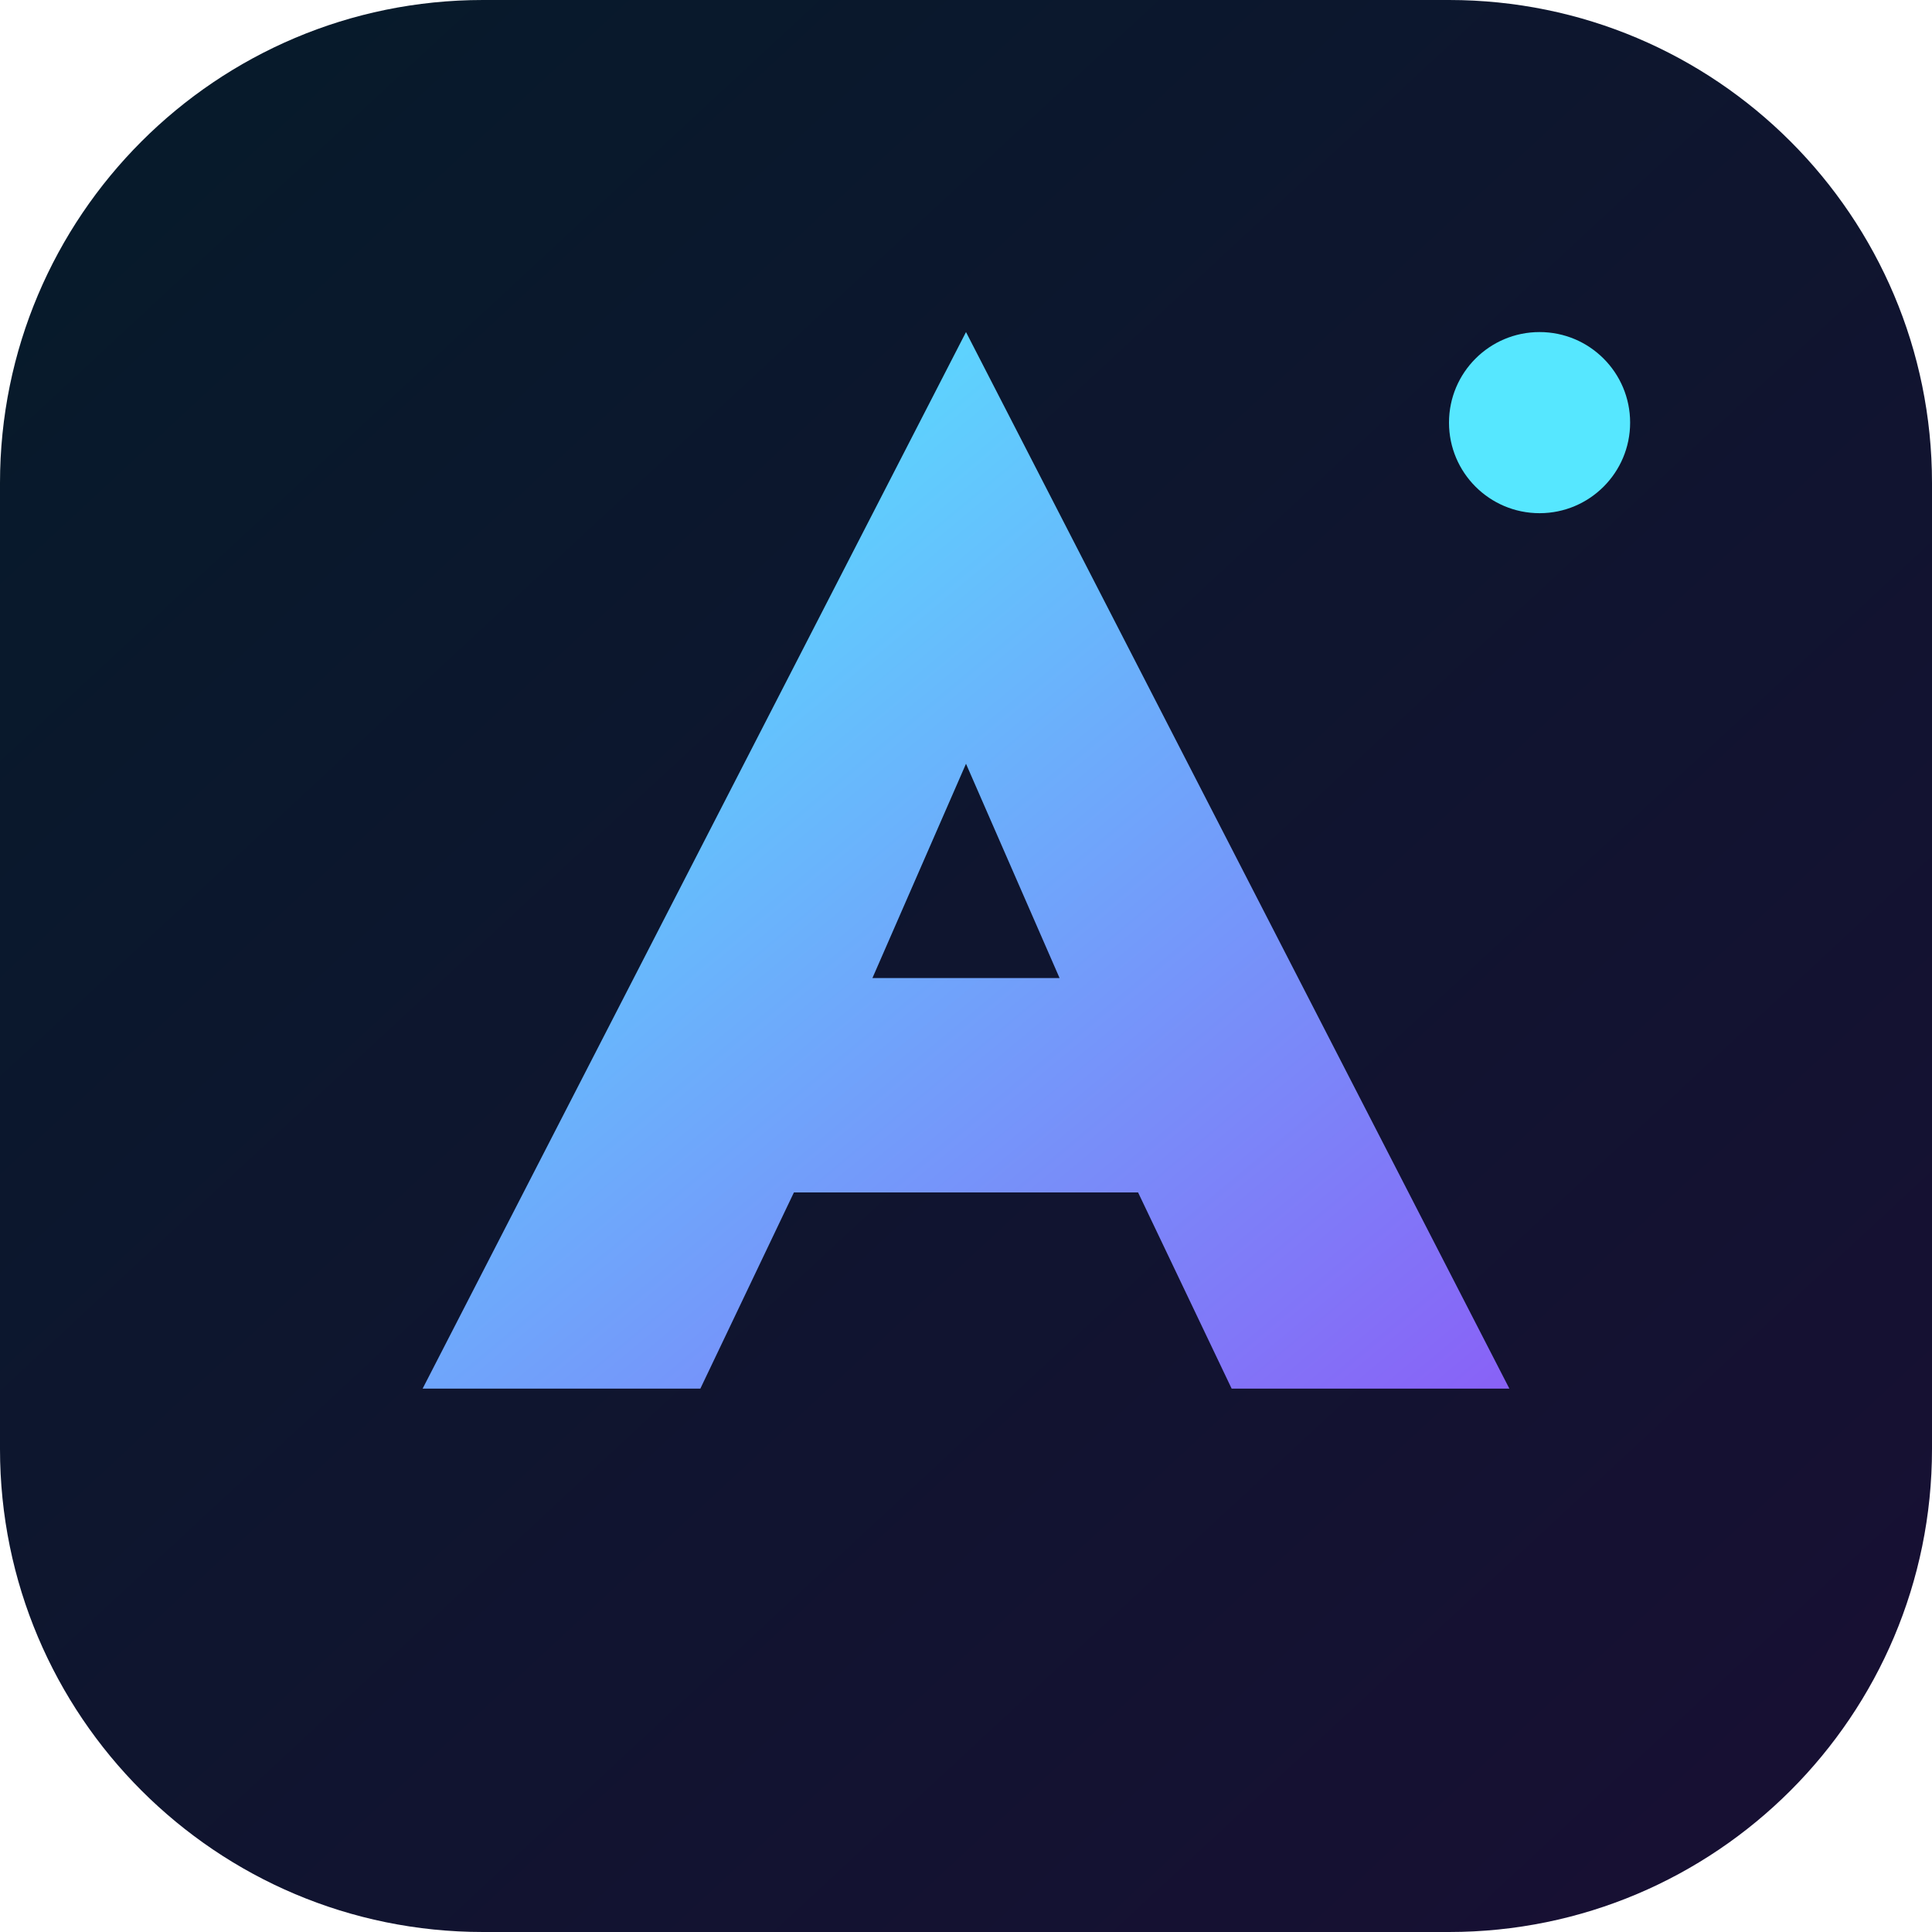
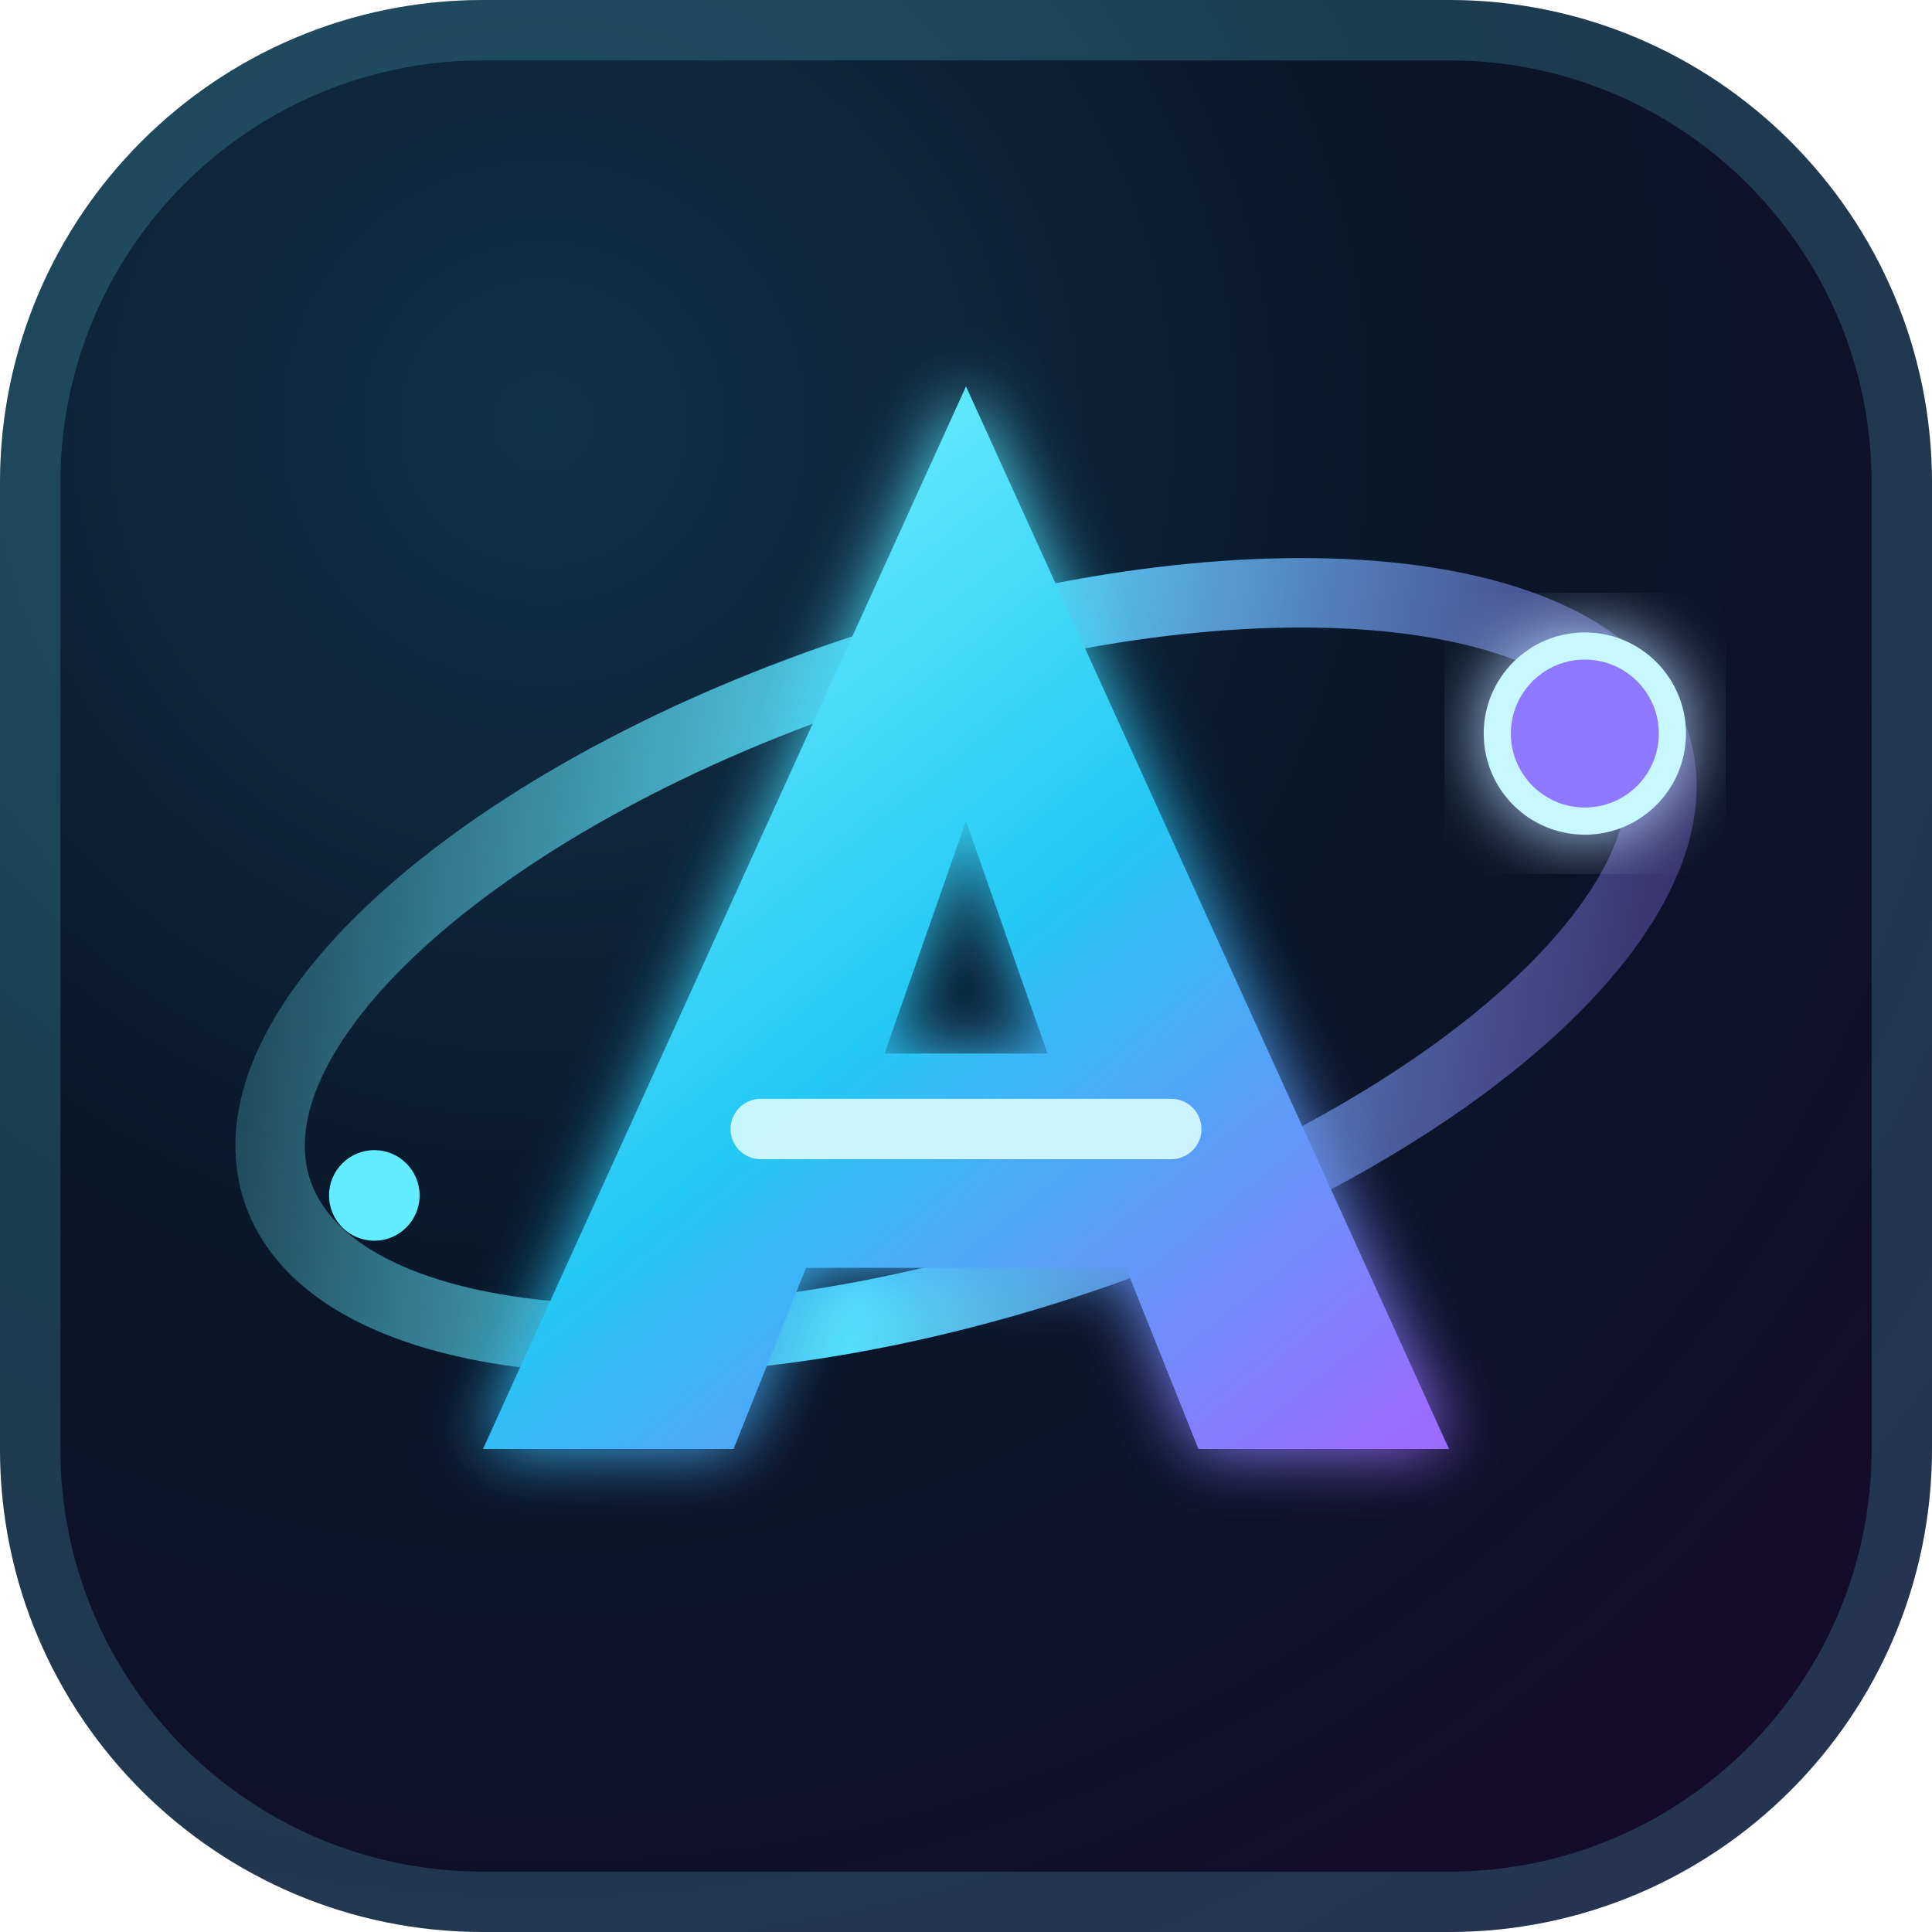
<svg xmlns="http://www.w3.org/2000/svg" width="32" height="32" viewBox="0 0 32 32" role="img" aria-labelledby="title desc">
  <defs>
-     <linearGradient id="bg" x1="3" y1="2" x2="29" y2="30" gradientUnits="userSpaceOnUse">
-       <stop stop-color="#071A2B" />
-       <stop offset="1" stop-color="#171033" />
+     <radialGradient id="bg" cx="9" cy="7" r="30" gradientUnits="userSpaceOnUse">
+       <stop stop-color="#12324A" />
+       <stop offset=".5" stop-color="#091629" />
+       <stop offset="1" stop-color="#150B2B" />
+     </radialGradient>
+     <linearGradient id="a" x1="10" y1="8" x2="23" y2="24" gradientUnits="userSpaceOnUse">
+       <stop stop-color="#72F3FF" />
+       <stop offset=".48" stop-color="#24C8F4" />
+       <stop offset="1" stop-color="#9B6CFF" />
    </linearGradient>
-     <linearGradient id="mark" x1="9" y1="7" x2="24" y2="25" gradientUnits="userSpaceOnUse">
-       <stop stop-color="#56E7FF" />
-       <stop offset="1" stop-color="#8B5CF6" />
+     <linearGradient id="orbit" x1="5" y1="10" x2="28" y2="22" gradientUnits="userSpaceOnUse">
+       <stop stop-color="#6FF3FF" stop-opacity=".15" />
+       <stop offset=".45" stop-color="#54DFFF" />
+       <stop offset="1" stop-color="#A56CFF" stop-opacity=".2" />
    </linearGradient>
+     <filter id="glow" x="-30%" y="-30%" width="160%" height="160%">
+       <feGaussianBlur stdDeviation=".55" result="b" />
+       <feMerge>
+         <feMergeNode in="b" />
+         <feMergeNode in="SourceGraphic" />
+       </feMerge>
+     </filter>
  </defs>
  <rect width="32" height="32" rx="8" fill="url(#bg)" />
-   <path d="M16 5.5 25 23h-4.6l-1.55-3.25h-5.7L11.6 23H7L16 5.5Zm0 7.15-1.55 3.55h3.1L16 12.65Z" fill="url(#mark)" />
-   <circle cx="25.5" cy="7" r="1.5" fill="#56E7FF" />
+   <rect x=".5" y=".5" width="31" height="31" rx="7.5" fill="none" stroke="#70EFFF" stroke-opacity=".18" />
+   <ellipse cx="16" cy="16" rx="12" ry="5.2" transform="rotate(-18 16 16)" fill="none" stroke="url(#orbit)" stroke-width="1.15" />
+   <path d="M16 6.4 24 24h-4.15l-1.2-3h-5.3l-1.2 3H8L16 6.4Zm0 7.2-1.35 3.85h2.7L16 13.6Z" fill="url(#a)" filter="url(#glow)" />
+   <path d="M12.6 18.7h6.8" stroke="#D9FBFF" stroke-width="1" stroke-linecap="round" opacity=".9" />
+   <circle cx="26.25" cy="12.15" r="1.45" fill="#8D78FF" stroke="#C8F8FF" stroke-width=".45" filter="url(#glow)" />
+   <circle cx="6.2" cy="19.8" r=".75" fill="#61EDFF" />
</svg>
